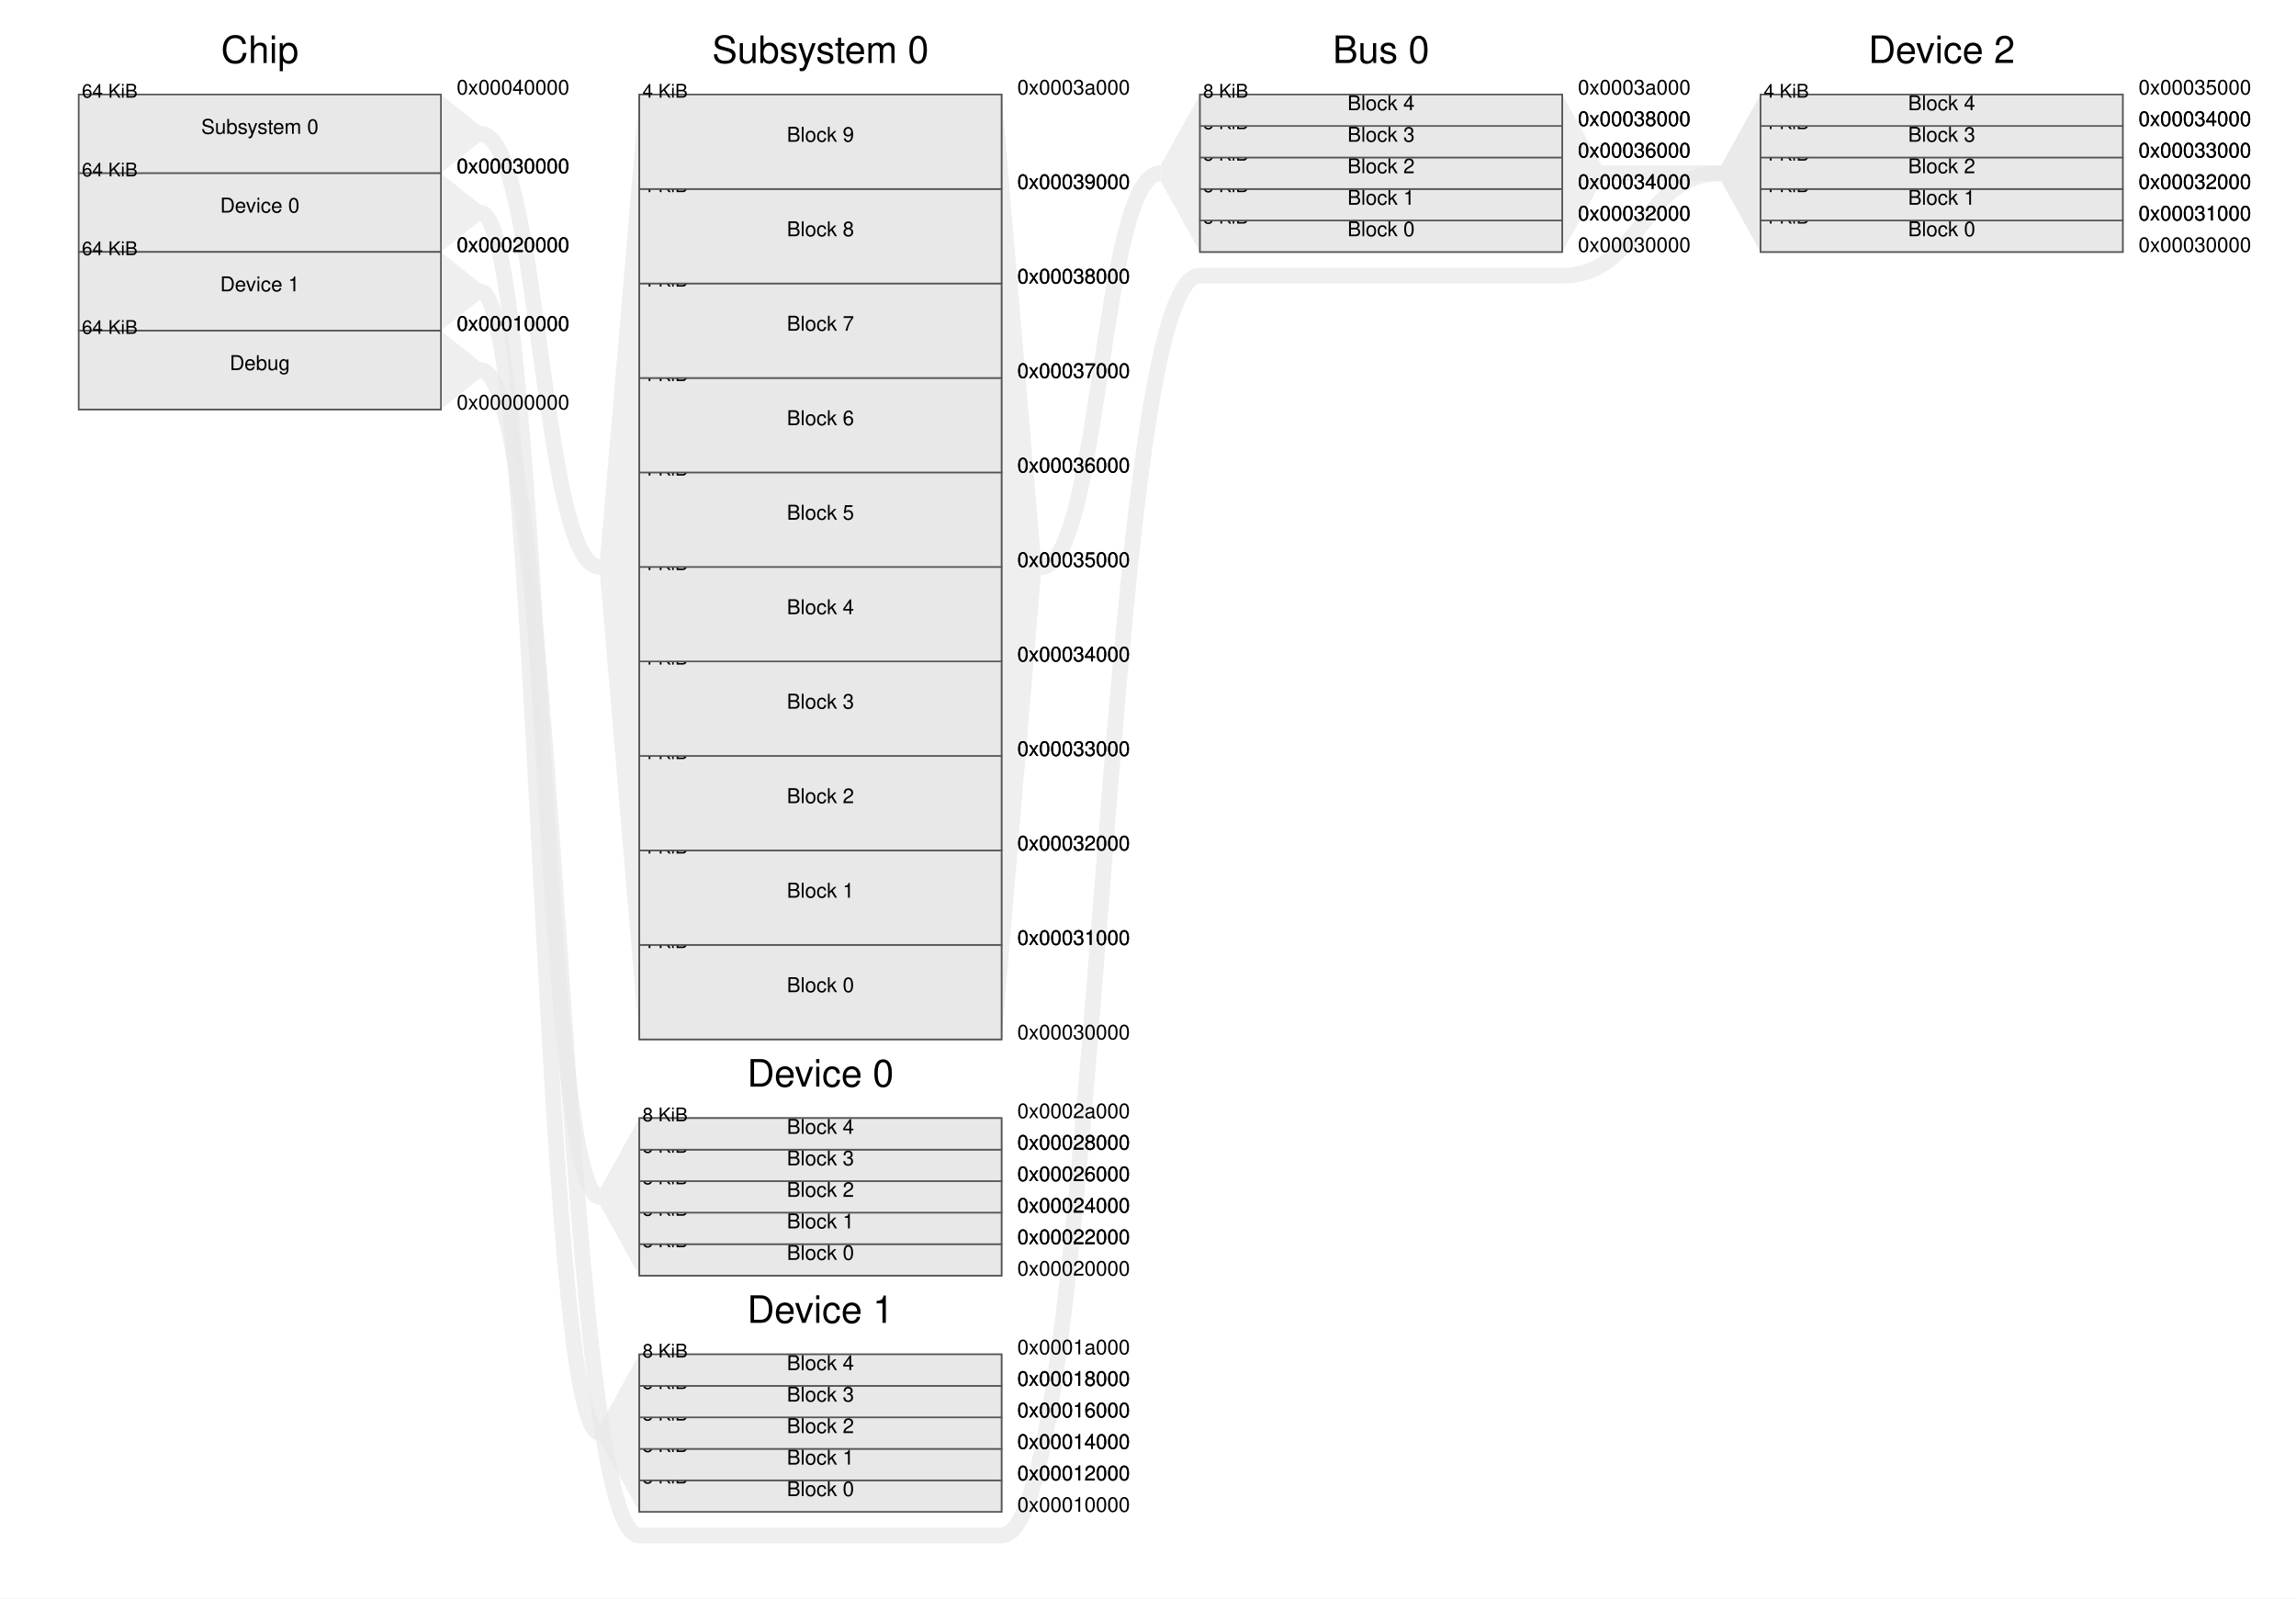
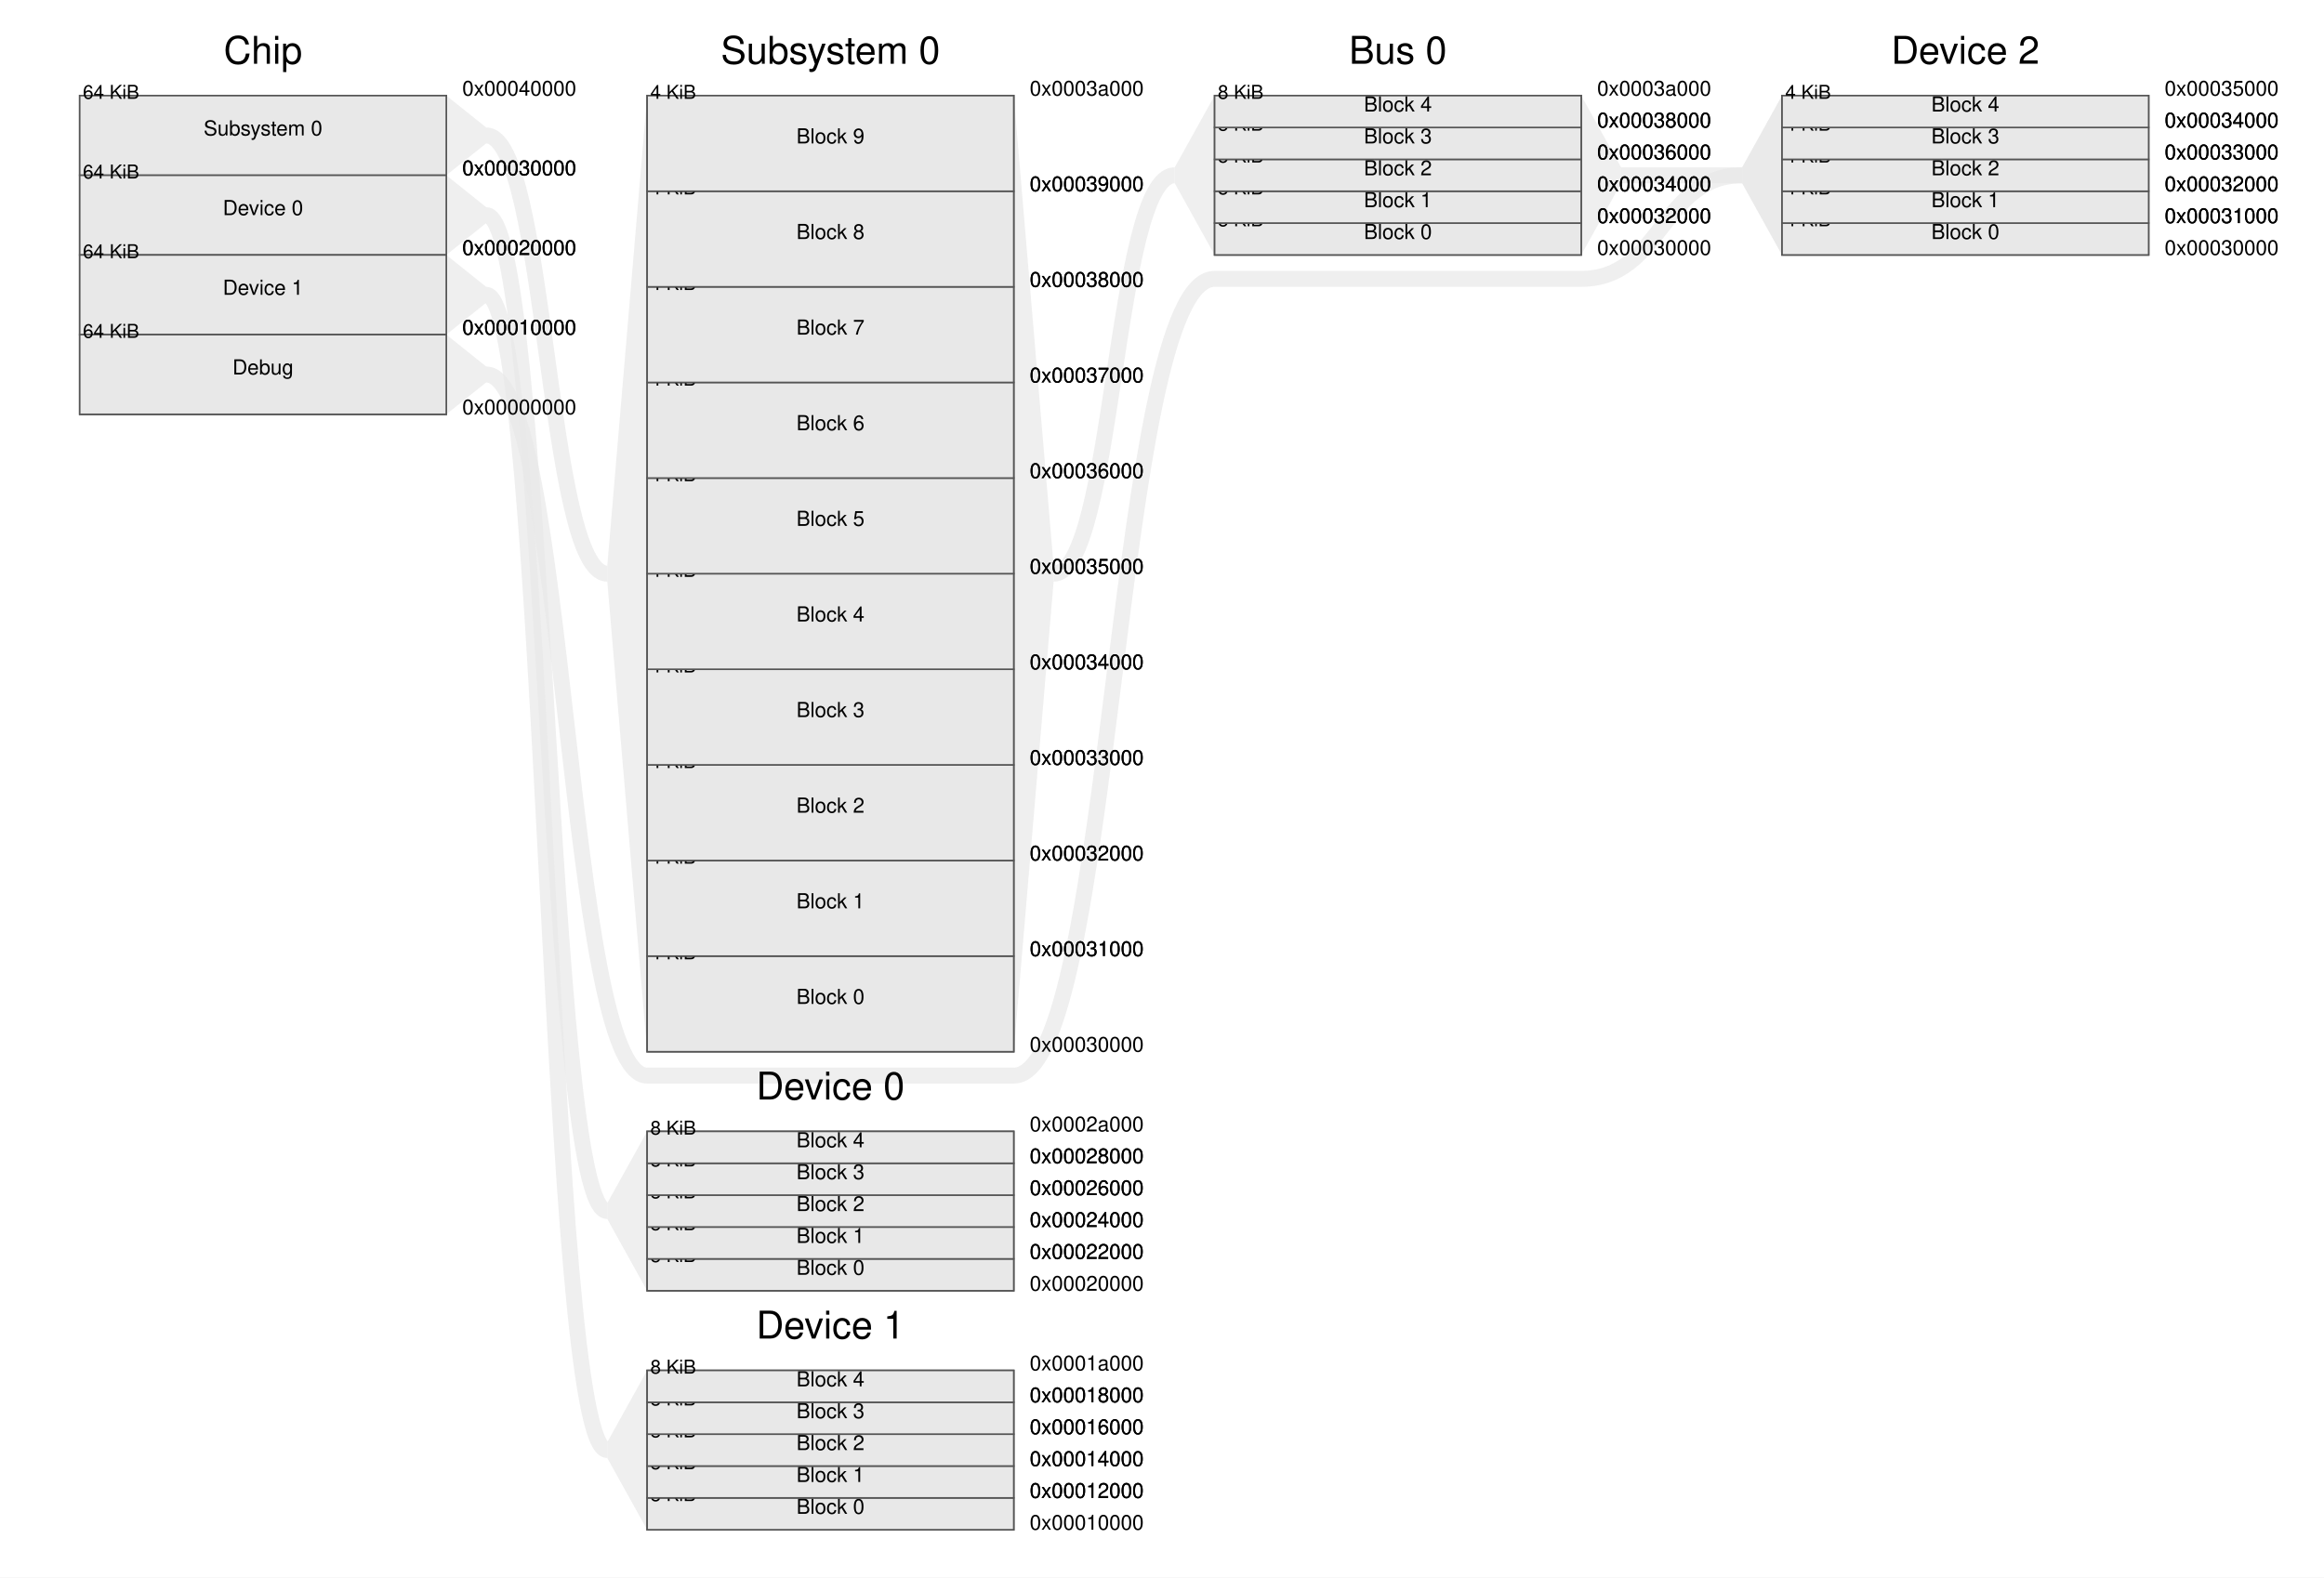
- <svg xmlns="http://www.w3.org/2000/svg" width="1458" height="1015" viewBox="0 0 1458 1015">
-   <rect x="0" y="0" width="1458" height="1015" fill="#ffffff" />
+ <svg xmlns="http://www.w3.org/2000/svg" width="1458" height="990" viewBox="0 0 1458 990">
+   <rect x="0" y="0" width="1458" height="990" fill="#ffffff" />
  <g>
    <g>
      <path d="M 280.0,110.0 L 305.0,90.0 L 305.0,80.0 L 280.0,60.0 Z" fill="#e8e8e8" stroke="none" opacity="0.7" />
      <path d="M 381.0,365.0 L 406.0,660.0 L 406.0,60.0 L 381.0,355.0 Z" fill="#e8e8e8" stroke="none" opacity="0.7" />
      <path d="M 305.0,85.0 C 343.0,85.0 343.0,360.0 381.0,360.0" fill="none" stroke="#e8e8e8" stroke-width="10" stroke-linecap="butt" opacity="0.7" />
    </g>
    <g>
      <path d="M 280.0,160.0 L 305.0,140.0 L 305.0,130.0 L 280.0,110.0 Z" fill="#e8e8e8" stroke="none" opacity="0.7" />
      <path d="M 381.0,765.0 L 406.0,810.0 L 406.0,710.0 L 381.0,755.0 Z" fill="#e8e8e8" stroke="none" opacity="0.7" />
      <path d="M 305.0,135.0 C 343.0,135.0 343.0,760.0 381.0,760.0" fill="none" stroke="#e8e8e8" stroke-width="10" stroke-linecap="butt" opacity="0.7" />
    </g>
    <g>
      <path d="M 280.0,210.0 L 305.0,190.0 L 305.0,180.0 L 280.0,160.0 Z" fill="#e8e8e8" stroke="none" opacity="0.7" />
      <path d="M 381.0,915.0 L 406.0,960.0 L 406.0,860.0 L 381.0,905.0 Z" fill="#e8e8e8" stroke="none" opacity="0.7" />
      <path d="M 305.0,185.0 C 343.0,185.0 343.0,910.0 381.0,910.0" fill="none" stroke="#e8e8e8" stroke-width="10" stroke-linecap="butt" opacity="0.7" />
    </g>
    <g>
      <path d="M 636.0,660.0 L 661.0,365.0 L 661.0,355.0 L 636.0,60.0 Z" fill="#e8e8e8" stroke="none" opacity="0.7" />
      <path d="M 737.0,115.0 L 762.0,160.0 L 762.0,60.0 L 737.0,105.0 Z" fill="#e8e8e8" stroke="none" opacity="0.7" />
      <path d="M 661.0,360.0 C 699.0,360.0 699.0,110.0 737.0,110.0" fill="none" stroke="#e8e8e8" stroke-width="10" stroke-linecap="butt" opacity="0.7" />
    </g>
    <g>
      <path d="M 992.0,160.0 L 1017.0,115.0 L 1017.0,105.0 L 992.0,60.0 Z" fill="#e8e8e8" stroke="none" opacity="0.7" />
      <path d="M 1093.0,115.0 L 1118.0,160.0 L 1118.0,60.0 L 1093.0,105.0 Z" fill="#e8e8e8" stroke="none" opacity="0.7" />
      <path d="M 1017.0,110.0 C 1055.0,110.0 1055.0,110.0 1093.0,110.0" fill="none" stroke="#e8e8e8" stroke-width="10" stroke-linecap="butt" opacity="0.7" />
    </g>
    <g>
      <path d="M 280.0,260.0 L 305.0,240.0 L 305.0,230.0 L 280.0,210.0 Z" fill="#e8e8e8" stroke="none" opacity="0.7" />
      <path d="M 1093.0,115.0 L 1118.0,160.0 L 1118.0,60.0 L 1093.0,105.0 Z" fill="#e8e8e8" stroke="none" opacity="0.7" />
-       <path d="M 305.0,235.0 C 355.5,235.0 355.5,975.0 406.0,975.0 L 636.0,975.0 C 699.0,975.0 699.0,175.0 762.0,175.0 L 992.0,175.0 C 1042.5,175.0 1042.5,110.0 1093.0,110.0" fill="none" stroke="#e8e8e8" stroke-width="10" stroke-linecap="butt" opacity="0.7" />
+       <path d="M 305.0,235.0 C 355.5,235.0 355.5,675.0 406.0,675.0 L 636.0,675.0 C 699.0,675.0 699.0,175.0 762.0,175.0 L 992.0,175.0 C 1042.5,175.0 1042.5,110.0 1093.0,110.0" fill="none" stroke="#e8e8e8" stroke-width="10" stroke-linecap="butt" opacity="0.7" />
    </g>
  </g>
  <g>
    <text x="115.0" y="-20" stroke="none" fill="#000000" stroke-width="0" font-size="24px" font-weight="normal" font-family="Helvetica" text-anchor="middle" alignment-baseline="middle" transform="translate(50.0,60.0)">Chip</text>
    <g transform="translate(50.0,60.0)">
      <rect x="0" y="0" width="230.0" height="200.0" fill="#ffffff" stroke="#555555" stroke-width="1" />
      <rect x="0" y="0.0" width="230.0" height="50.0" fill="#e8e8e8" stroke="#555555" stroke-width="1" />
      <text x="115.0" y="25.0" stroke="none" fill="#000000" stroke-width="0" font-size="13" font-weight="normal" font-family="Helvetica" text-anchor="middle" alignment-baseline="middle">Subsystem 0</text>
      <text x="240.0" y="50.0" stroke="none" fill="#000000" stroke-width="0" font-size="13" font-weight="normal" font-family="Helvetica" text-anchor="start" alignment-baseline="middle">0x00030000</text>
      <text x="240.0" y="0.0" stroke="none" fill="#000000" stroke-width="0" font-size="13" font-weight="normal" font-family="Helvetica" text-anchor="start" alignment-baseline="middle">0x00040000</text>
      <text x="2" y="2.0" stroke="none" fill="#000000" stroke-width="0" font-size="12px" font-weight="normal" font-family="Helvetica" text-anchor="start" alignment-baseline="hanging">64 KiB</text>
      <rect x="0" y="50.0" width="230.0" height="50.0" fill="#e8e8e8" stroke="#555555" stroke-width="1" />
      <text x="115.0" y="75.0" stroke="none" fill="#000000" stroke-width="0" font-size="13" font-weight="normal" font-family="Helvetica" text-anchor="middle" alignment-baseline="middle">Device 0</text>
      <text x="240.0" y="100.0" stroke="none" fill="#000000" stroke-width="0" font-size="13" font-weight="normal" font-family="Helvetica" text-anchor="start" alignment-baseline="middle">0x00020000</text>
      <text x="240.0" y="50.0" stroke="none" fill="#000000" stroke-width="0" font-size="13" font-weight="normal" font-family="Helvetica" text-anchor="start" alignment-baseline="middle">0x00030000</text>
      <text x="2" y="52.0" stroke="none" fill="#000000" stroke-width="0" font-size="12px" font-weight="normal" font-family="Helvetica" text-anchor="start" alignment-baseline="hanging">64 KiB</text>
      <rect x="0" y="100.0" width="230.0" height="50.0" fill="#e8e8e8" stroke="#555555" stroke-width="1" />
      <text x="115.0" y="125.0" stroke="none" fill="#000000" stroke-width="0" font-size="13" font-weight="normal" font-family="Helvetica" text-anchor="middle" alignment-baseline="middle">Device 1</text>
      <text x="240.0" y="150.0" stroke="none" fill="#000000" stroke-width="0" font-size="13" font-weight="normal" font-family="Helvetica" text-anchor="start" alignment-baseline="middle">0x00010000</text>
      <text x="240.0" y="100.0" stroke="none" fill="#000000" stroke-width="0" font-size="13" font-weight="normal" font-family="Helvetica" text-anchor="start" alignment-baseline="middle">0x00020000</text>
      <text x="2" y="102.0" stroke="none" fill="#000000" stroke-width="0" font-size="12px" font-weight="normal" font-family="Helvetica" text-anchor="start" alignment-baseline="hanging">64 KiB</text>
      <rect x="0" y="150.0" width="230.0" height="50.0" fill="#e8e8e8" stroke="#555555" stroke-width="1" />
      <text x="115.0" y="175.0" stroke="none" fill="#000000" stroke-width="0" font-size="13" font-weight="normal" font-family="Helvetica" text-anchor="middle" alignment-baseline="middle">Debug</text>
      <text x="240.0" y="200.0" stroke="none" fill="#000000" stroke-width="0" font-size="13" font-weight="normal" font-family="Helvetica" text-anchor="start" alignment-baseline="middle">0x00000000</text>
      <text x="240.0" y="150.0" stroke="none" fill="#000000" stroke-width="0" font-size="13" font-weight="normal" font-family="Helvetica" text-anchor="start" alignment-baseline="middle">0x00010000</text>
      <text x="2" y="152.0" stroke="none" fill="#000000" stroke-width="0" font-size="12px" font-weight="normal" font-family="Helvetica" text-anchor="start" alignment-baseline="hanging">64 KiB</text>
    </g>
  </g>
  <g>
    <text x="115.0" y="-20" stroke="none" fill="#000000" stroke-width="0" font-size="24px" font-weight="normal" font-family="Helvetica" text-anchor="middle" alignment-baseline="middle" transform="translate(406.0,60.0)">Subsystem 0</text>
    <g transform="translate(406.0,60.0)">
      <rect x="0" y="0" width="230.0" height="600.0" fill="#ffffff" stroke="#555555" stroke-width="1" />
      <rect x="0" y="540.0" width="230.0" height="60.0" fill="#e8e8e8" stroke="#555555" stroke-width="1" />
      <text x="115.0" y="570.0" stroke="none" fill="#000000" stroke-width="0" font-size="13" font-weight="normal" font-family="Helvetica" text-anchor="middle" alignment-baseline="middle">Block 0</text>
      <text x="240.0" y="600.0" stroke="none" fill="#000000" stroke-width="0" font-size="13" font-weight="normal" font-family="Helvetica" text-anchor="start" alignment-baseline="middle">0x00030000</text>
      <text x="240.0" y="540.0" stroke="none" fill="#000000" stroke-width="0" font-size="13" font-weight="normal" font-family="Helvetica" text-anchor="start" alignment-baseline="middle">0x00031000</text>
      <text x="2" y="542.0" stroke="none" fill="#000000" stroke-width="0" font-size="12px" font-weight="normal" font-family="Helvetica" text-anchor="start" alignment-baseline="hanging">4 KiB</text>
      <rect x="0" y="480.0" width="230.0" height="60.0" fill="#e8e8e8" stroke="#555555" stroke-width="1" />
      <text x="115.0" y="510.0" stroke="none" fill="#000000" stroke-width="0" font-size="13" font-weight="normal" font-family="Helvetica" text-anchor="middle" alignment-baseline="middle">Block 1</text>
      <text x="240.0" y="540.0" stroke="none" fill="#000000" stroke-width="0" font-size="13" font-weight="normal" font-family="Helvetica" text-anchor="start" alignment-baseline="middle">0x00031000</text>
      <text x="240.0" y="480.0" stroke="none" fill="#000000" stroke-width="0" font-size="13" font-weight="normal" font-family="Helvetica" text-anchor="start" alignment-baseline="middle">0x00032000</text>
      <text x="2" y="482.0" stroke="none" fill="#000000" stroke-width="0" font-size="12px" font-weight="normal" font-family="Helvetica" text-anchor="start" alignment-baseline="hanging">4 KiB</text>
      <rect x="0" y="420.0" width="230.0" height="60.0" fill="#e8e8e8" stroke="#555555" stroke-width="1" />
      <text x="115.0" y="450.0" stroke="none" fill="#000000" stroke-width="0" font-size="13" font-weight="normal" font-family="Helvetica" text-anchor="middle" alignment-baseline="middle">Block 2</text>
      <text x="240.0" y="480.0" stroke="none" fill="#000000" stroke-width="0" font-size="13" font-weight="normal" font-family="Helvetica" text-anchor="start" alignment-baseline="middle">0x00032000</text>
      <text x="240.0" y="420.0" stroke="none" fill="#000000" stroke-width="0" font-size="13" font-weight="normal" font-family="Helvetica" text-anchor="start" alignment-baseline="middle">0x00033000</text>
      <text x="2" y="422.0" stroke="none" fill="#000000" stroke-width="0" font-size="12px" font-weight="normal" font-family="Helvetica" text-anchor="start" alignment-baseline="hanging">4 KiB</text>
      <rect x="0" y="360.0" width="230.0" height="60.0" fill="#e8e8e8" stroke="#555555" stroke-width="1" />
      <text x="115.0" y="390.0" stroke="none" fill="#000000" stroke-width="0" font-size="13" font-weight="normal" font-family="Helvetica" text-anchor="middle" alignment-baseline="middle">Block 3</text>
      <text x="240.0" y="420.0" stroke="none" fill="#000000" stroke-width="0" font-size="13" font-weight="normal" font-family="Helvetica" text-anchor="start" alignment-baseline="middle">0x00033000</text>
      <text x="240.0" y="360.0" stroke="none" fill="#000000" stroke-width="0" font-size="13" font-weight="normal" font-family="Helvetica" text-anchor="start" alignment-baseline="middle">0x00034000</text>
      <text x="2" y="362.0" stroke="none" fill="#000000" stroke-width="0" font-size="12px" font-weight="normal" font-family="Helvetica" text-anchor="start" alignment-baseline="hanging">4 KiB</text>
      <rect x="0" y="300.0" width="230.0" height="60.0" fill="#e8e8e8" stroke="#555555" stroke-width="1" />
      <text x="115.0" y="330.0" stroke="none" fill="#000000" stroke-width="0" font-size="13" font-weight="normal" font-family="Helvetica" text-anchor="middle" alignment-baseline="middle">Block 4</text>
      <text x="240.0" y="360.0" stroke="none" fill="#000000" stroke-width="0" font-size="13" font-weight="normal" font-family="Helvetica" text-anchor="start" alignment-baseline="middle">0x00034000</text>
      <text x="240.0" y="300.0" stroke="none" fill="#000000" stroke-width="0" font-size="13" font-weight="normal" font-family="Helvetica" text-anchor="start" alignment-baseline="middle">0x00035000</text>
      <text x="2" y="302.0" stroke="none" fill="#000000" stroke-width="0" font-size="12px" font-weight="normal" font-family="Helvetica" text-anchor="start" alignment-baseline="hanging">4 KiB</text>
      <rect x="0" y="240.0" width="230.0" height="60.0" fill="#e8e8e8" stroke="#555555" stroke-width="1" />
      <text x="115.0" y="270.0" stroke="none" fill="#000000" stroke-width="0" font-size="13" font-weight="normal" font-family="Helvetica" text-anchor="middle" alignment-baseline="middle">Block 5</text>
      <text x="240.0" y="300.0" stroke="none" fill="#000000" stroke-width="0" font-size="13" font-weight="normal" font-family="Helvetica" text-anchor="start" alignment-baseline="middle">0x00035000</text>
      <text x="240.0" y="240.0" stroke="none" fill="#000000" stroke-width="0" font-size="13" font-weight="normal" font-family="Helvetica" text-anchor="start" alignment-baseline="middle">0x00036000</text>
      <text x="2" y="242.0" stroke="none" fill="#000000" stroke-width="0" font-size="12px" font-weight="normal" font-family="Helvetica" text-anchor="start" alignment-baseline="hanging">4 KiB</text>
      <rect x="0" y="180.0" width="230.0" height="60.0" fill="#e8e8e8" stroke="#555555" stroke-width="1" />
      <text x="115.0" y="210.0" stroke="none" fill="#000000" stroke-width="0" font-size="13" font-weight="normal" font-family="Helvetica" text-anchor="middle" alignment-baseline="middle">Block 6</text>
      <text x="240.0" y="240.0" stroke="none" fill="#000000" stroke-width="0" font-size="13" font-weight="normal" font-family="Helvetica" text-anchor="start" alignment-baseline="middle">0x00036000</text>
      <text x="240.0" y="180.0" stroke="none" fill="#000000" stroke-width="0" font-size="13" font-weight="normal" font-family="Helvetica" text-anchor="start" alignment-baseline="middle">0x00037000</text>
      <text x="2" y="182.0" stroke="none" fill="#000000" stroke-width="0" font-size="12px" font-weight="normal" font-family="Helvetica" text-anchor="start" alignment-baseline="hanging">4 KiB</text>
      <rect x="0" y="120.0" width="230.0" height="60.0" fill="#e8e8e8" stroke="#555555" stroke-width="1" />
      <text x="115.0" y="150.0" stroke="none" fill="#000000" stroke-width="0" font-size="13" font-weight="normal" font-family="Helvetica" text-anchor="middle" alignment-baseline="middle">Block 7</text>
      <text x="240.0" y="180.0" stroke="none" fill="#000000" stroke-width="0" font-size="13" font-weight="normal" font-family="Helvetica" text-anchor="start" alignment-baseline="middle">0x00037000</text>
      <text x="240.0" y="120.0" stroke="none" fill="#000000" stroke-width="0" font-size="13" font-weight="normal" font-family="Helvetica" text-anchor="start" alignment-baseline="middle">0x00038000</text>
      <text x="2" y="122.0" stroke="none" fill="#000000" stroke-width="0" font-size="12px" font-weight="normal" font-family="Helvetica" text-anchor="start" alignment-baseline="hanging">4 KiB</text>
      <rect x="0" y="60.0" width="230.0" height="60.0" fill="#e8e8e8" stroke="#555555" stroke-width="1" />
      <text x="115.0" y="90.0" stroke="none" fill="#000000" stroke-width="0" font-size="13" font-weight="normal" font-family="Helvetica" text-anchor="middle" alignment-baseline="middle">Block 8</text>
      <text x="240.0" y="120.0" stroke="none" fill="#000000" stroke-width="0" font-size="13" font-weight="normal" font-family="Helvetica" text-anchor="start" alignment-baseline="middle">0x00038000</text>
      <text x="240.0" y="60.0" stroke="none" fill="#000000" stroke-width="0" font-size="13" font-weight="normal" font-family="Helvetica" text-anchor="start" alignment-baseline="middle">0x00039000</text>
      <text x="2" y="62.0" stroke="none" fill="#000000" stroke-width="0" font-size="12px" font-weight="normal" font-family="Helvetica" text-anchor="start" alignment-baseline="hanging">4 KiB</text>
      <rect x="0" y="0.0" width="230.0" height="60.0" fill="#e8e8e8" stroke="#555555" stroke-width="1" />
      <text x="115.0" y="30.0" stroke="none" fill="#000000" stroke-width="0" font-size="13" font-weight="normal" font-family="Helvetica" text-anchor="middle" alignment-baseline="middle">Block 9</text>
      <text x="240.0" y="60.0" stroke="none" fill="#000000" stroke-width="0" font-size="13" font-weight="normal" font-family="Helvetica" text-anchor="start" alignment-baseline="middle">0x00039000</text>
      <text x="240.0" y="0.0" stroke="none" fill="#000000" stroke-width="0" font-size="13" font-weight="normal" font-family="Helvetica" text-anchor="start" alignment-baseline="middle">0x0003a000</text>
      <text x="2" y="2.0" stroke="none" fill="#000000" stroke-width="0" font-size="12px" font-weight="normal" font-family="Helvetica" text-anchor="start" alignment-baseline="hanging">4 KiB</text>
    </g>
  </g>
  <g>
    <text x="115.0" y="-20" stroke="none" fill="#000000" stroke-width="0" font-size="24px" font-weight="normal" font-family="Helvetica" text-anchor="middle" alignment-baseline="middle" transform="translate(406.0,710.0)">Device 0</text>
    <g transform="translate(406.0,710.0)">
      <rect x="0" y="0" width="230.0" height="100.0" fill="#ffffff" stroke="#555555" stroke-width="1" />
      <rect x="0" y="80.0" width="230.0" height="20.0" fill="#e8e8e8" stroke="#555555" stroke-width="1" />
      <text x="115.0" y="90.0" stroke="none" fill="#000000" stroke-width="0" font-size="13" font-weight="normal" font-family="Helvetica" text-anchor="middle" alignment-baseline="middle">Block 0</text>
      <text x="240.0" y="100.0" stroke="none" fill="#000000" stroke-width="0" font-size="13" font-weight="normal" font-family="Helvetica" text-anchor="start" alignment-baseline="middle">0x00020000</text>
      <text x="240.0" y="80.0" stroke="none" fill="#000000" stroke-width="0" font-size="13" font-weight="normal" font-family="Helvetica" text-anchor="start" alignment-baseline="middle">0x00022000</text>
      <text x="2" y="82.0" stroke="none" fill="#000000" stroke-width="0" font-size="12px" font-weight="normal" font-family="Helvetica" text-anchor="start" alignment-baseline="hanging">8 KiB</text>
      <rect x="0" y="60.0" width="230.0" height="20.0" fill="#e8e8e8" stroke="#555555" stroke-width="1" />
      <text x="115.0" y="70.0" stroke="none" fill="#000000" stroke-width="0" font-size="13" font-weight="normal" font-family="Helvetica" text-anchor="middle" alignment-baseline="middle">Block 1</text>
      <text x="240.0" y="80.0" stroke="none" fill="#000000" stroke-width="0" font-size="13" font-weight="normal" font-family="Helvetica" text-anchor="start" alignment-baseline="middle">0x00022000</text>
      <text x="240.0" y="60.0" stroke="none" fill="#000000" stroke-width="0" font-size="13" font-weight="normal" font-family="Helvetica" text-anchor="start" alignment-baseline="middle">0x00024000</text>
      <text x="2" y="62.0" stroke="none" fill="#000000" stroke-width="0" font-size="12px" font-weight="normal" font-family="Helvetica" text-anchor="start" alignment-baseline="hanging">8 KiB</text>
      <rect x="0" y="40.0" width="230.0" height="20.0" fill="#e8e8e8" stroke="#555555" stroke-width="1" />
      <text x="115.0" y="50.0" stroke="none" fill="#000000" stroke-width="0" font-size="13" font-weight="normal" font-family="Helvetica" text-anchor="middle" alignment-baseline="middle">Block 2</text>
      <text x="240.0" y="60.0" stroke="none" fill="#000000" stroke-width="0" font-size="13" font-weight="normal" font-family="Helvetica" text-anchor="start" alignment-baseline="middle">0x00024000</text>
      <text x="240.0" y="40.0" stroke="none" fill="#000000" stroke-width="0" font-size="13" font-weight="normal" font-family="Helvetica" text-anchor="start" alignment-baseline="middle">0x00026000</text>
      <text x="2" y="42.0" stroke="none" fill="#000000" stroke-width="0" font-size="12px" font-weight="normal" font-family="Helvetica" text-anchor="start" alignment-baseline="hanging">8 KiB</text>
      <rect x="0" y="20.0" width="230.0" height="20.0" fill="#e8e8e8" stroke="#555555" stroke-width="1" />
      <text x="115.0" y="30.0" stroke="none" fill="#000000" stroke-width="0" font-size="13" font-weight="normal" font-family="Helvetica" text-anchor="middle" alignment-baseline="middle">Block 3</text>
      <text x="240.0" y="40.0" stroke="none" fill="#000000" stroke-width="0" font-size="13" font-weight="normal" font-family="Helvetica" text-anchor="start" alignment-baseline="middle">0x00026000</text>
      <text x="240.0" y="20.0" stroke="none" fill="#000000" stroke-width="0" font-size="13" font-weight="normal" font-family="Helvetica" text-anchor="start" alignment-baseline="middle">0x00028000</text>
      <text x="2" y="22.0" stroke="none" fill="#000000" stroke-width="0" font-size="12px" font-weight="normal" font-family="Helvetica" text-anchor="start" alignment-baseline="hanging">8 KiB</text>
      <rect x="0" y="0.0" width="230.0" height="20.0" fill="#e8e8e8" stroke="#555555" stroke-width="1" />
      <text x="115.0" y="10.0" stroke="none" fill="#000000" stroke-width="0" font-size="13" font-weight="normal" font-family="Helvetica" text-anchor="middle" alignment-baseline="middle">Block 4</text>
      <text x="240.0" y="20.0" stroke="none" fill="#000000" stroke-width="0" font-size="13" font-weight="normal" font-family="Helvetica" text-anchor="start" alignment-baseline="middle">0x00028000</text>
      <text x="240.0" y="0.0" stroke="none" fill="#000000" stroke-width="0" font-size="13" font-weight="normal" font-family="Helvetica" text-anchor="start" alignment-baseline="middle">0x0002a000</text>
      <text x="2" y="2.0" stroke="none" fill="#000000" stroke-width="0" font-size="12px" font-weight="normal" font-family="Helvetica" text-anchor="start" alignment-baseline="hanging">8 KiB</text>
    </g>
  </g>
  <g>
    <text x="115.0" y="-20" stroke="none" fill="#000000" stroke-width="0" font-size="24px" font-weight="normal" font-family="Helvetica" text-anchor="middle" alignment-baseline="middle" transform="translate(406.0,860.0)">Device 1</text>
    <g transform="translate(406.0,860.0)">
      <rect x="0" y="0" width="230.0" height="100.0" fill="#ffffff" stroke="#555555" stroke-width="1" />
      <rect x="0" y="80.0" width="230.0" height="20.0" fill="#e8e8e8" stroke="#555555" stroke-width="1" />
      <text x="115.0" y="90.0" stroke="none" fill="#000000" stroke-width="0" font-size="13" font-weight="normal" font-family="Helvetica" text-anchor="middle" alignment-baseline="middle">Block 0</text>
      <text x="240.0" y="100.0" stroke="none" fill="#000000" stroke-width="0" font-size="13" font-weight="normal" font-family="Helvetica" text-anchor="start" alignment-baseline="middle">0x00010000</text>
      <text x="240.0" y="80.0" stroke="none" fill="#000000" stroke-width="0" font-size="13" font-weight="normal" font-family="Helvetica" text-anchor="start" alignment-baseline="middle">0x00012000</text>
      <text x="2" y="82.0" stroke="none" fill="#000000" stroke-width="0" font-size="12px" font-weight="normal" font-family="Helvetica" text-anchor="start" alignment-baseline="hanging">8 KiB</text>
      <rect x="0" y="60.0" width="230.0" height="20.0" fill="#e8e8e8" stroke="#555555" stroke-width="1" />
      <text x="115.0" y="70.0" stroke="none" fill="#000000" stroke-width="0" font-size="13" font-weight="normal" font-family="Helvetica" text-anchor="middle" alignment-baseline="middle">Block 1</text>
      <text x="240.0" y="80.0" stroke="none" fill="#000000" stroke-width="0" font-size="13" font-weight="normal" font-family="Helvetica" text-anchor="start" alignment-baseline="middle">0x00012000</text>
      <text x="240.0" y="60.0" stroke="none" fill="#000000" stroke-width="0" font-size="13" font-weight="normal" font-family="Helvetica" text-anchor="start" alignment-baseline="middle">0x00014000</text>
      <text x="2" y="62.0" stroke="none" fill="#000000" stroke-width="0" font-size="12px" font-weight="normal" font-family="Helvetica" text-anchor="start" alignment-baseline="hanging">8 KiB</text>
      <rect x="0" y="40.0" width="230.0" height="20.0" fill="#e8e8e8" stroke="#555555" stroke-width="1" />
      <text x="115.0" y="50.0" stroke="none" fill="#000000" stroke-width="0" font-size="13" font-weight="normal" font-family="Helvetica" text-anchor="middle" alignment-baseline="middle">Block 2</text>
      <text x="240.0" y="60.0" stroke="none" fill="#000000" stroke-width="0" font-size="13" font-weight="normal" font-family="Helvetica" text-anchor="start" alignment-baseline="middle">0x00014000</text>
      <text x="240.0" y="40.0" stroke="none" fill="#000000" stroke-width="0" font-size="13" font-weight="normal" font-family="Helvetica" text-anchor="start" alignment-baseline="middle">0x00016000</text>
      <text x="2" y="42.0" stroke="none" fill="#000000" stroke-width="0" font-size="12px" font-weight="normal" font-family="Helvetica" text-anchor="start" alignment-baseline="hanging">8 KiB</text>
      <rect x="0" y="20.0" width="230.0" height="20.0" fill="#e8e8e8" stroke="#555555" stroke-width="1" />
      <text x="115.0" y="30.0" stroke="none" fill="#000000" stroke-width="0" font-size="13" font-weight="normal" font-family="Helvetica" text-anchor="middle" alignment-baseline="middle">Block 3</text>
      <text x="240.0" y="40.0" stroke="none" fill="#000000" stroke-width="0" font-size="13" font-weight="normal" font-family="Helvetica" text-anchor="start" alignment-baseline="middle">0x00016000</text>
      <text x="240.0" y="20.0" stroke="none" fill="#000000" stroke-width="0" font-size="13" font-weight="normal" font-family="Helvetica" text-anchor="start" alignment-baseline="middle">0x00018000</text>
      <text x="2" y="22.0" stroke="none" fill="#000000" stroke-width="0" font-size="12px" font-weight="normal" font-family="Helvetica" text-anchor="start" alignment-baseline="hanging">8 KiB</text>
      <rect x="0" y="0.0" width="230.0" height="20.0" fill="#e8e8e8" stroke="#555555" stroke-width="1" />
      <text x="115.0" y="10.0" stroke="none" fill="#000000" stroke-width="0" font-size="13" font-weight="normal" font-family="Helvetica" text-anchor="middle" alignment-baseline="middle">Block 4</text>
      <text x="240.0" y="20.0" stroke="none" fill="#000000" stroke-width="0" font-size="13" font-weight="normal" font-family="Helvetica" text-anchor="start" alignment-baseline="middle">0x00018000</text>
      <text x="240.0" y="0.0" stroke="none" fill="#000000" stroke-width="0" font-size="13" font-weight="normal" font-family="Helvetica" text-anchor="start" alignment-baseline="middle">0x0001a000</text>
      <text x="2" y="2.0" stroke="none" fill="#000000" stroke-width="0" font-size="12px" font-weight="normal" font-family="Helvetica" text-anchor="start" alignment-baseline="hanging">8 KiB</text>
    </g>
  </g>
  <g>
    <text x="115.0" y="-20" stroke="none" fill="#000000" stroke-width="0" font-size="24px" font-weight="normal" font-family="Helvetica" text-anchor="middle" alignment-baseline="middle" transform="translate(762.0,60.0)">Bus 0</text>
    <g transform="translate(762.0,60.0)">
      <rect x="0" y="0" width="230.0" height="100.0" fill="#ffffff" stroke="#555555" stroke-width="1" />
      <rect x="0" y="80.0" width="230.0" height="20.0" fill="#e8e8e8" stroke="#555555" stroke-width="1" />
      <text x="115.0" y="90.0" stroke="none" fill="#000000" stroke-width="0" font-size="13" font-weight="normal" font-family="Helvetica" text-anchor="middle" alignment-baseline="middle">Block 0</text>
      <text x="240.0" y="100.0" stroke="none" fill="#000000" stroke-width="0" font-size="13" font-weight="normal" font-family="Helvetica" text-anchor="start" alignment-baseline="middle">0x00030000</text>
      <text x="240.0" y="80.0" stroke="none" fill="#000000" stroke-width="0" font-size="13" font-weight="normal" font-family="Helvetica" text-anchor="start" alignment-baseline="middle">0x00032000</text>
      <text x="2" y="82.0" stroke="none" fill="#000000" stroke-width="0" font-size="12px" font-weight="normal" font-family="Helvetica" text-anchor="start" alignment-baseline="hanging">8 KiB</text>
      <rect x="0" y="60.0" width="230.0" height="20.0" fill="#e8e8e8" stroke="#555555" stroke-width="1" />
      <text x="115.0" y="70.0" stroke="none" fill="#000000" stroke-width="0" font-size="13" font-weight="normal" font-family="Helvetica" text-anchor="middle" alignment-baseline="middle">Block 1</text>
      <text x="240.0" y="80.0" stroke="none" fill="#000000" stroke-width="0" font-size="13" font-weight="normal" font-family="Helvetica" text-anchor="start" alignment-baseline="middle">0x00032000</text>
      <text x="240.0" y="60.0" stroke="none" fill="#000000" stroke-width="0" font-size="13" font-weight="normal" font-family="Helvetica" text-anchor="start" alignment-baseline="middle">0x00034000</text>
      <text x="2" y="62.0" stroke="none" fill="#000000" stroke-width="0" font-size="12px" font-weight="normal" font-family="Helvetica" text-anchor="start" alignment-baseline="hanging">8 KiB</text>
      <rect x="0" y="40.0" width="230.0" height="20.0" fill="#e8e8e8" stroke="#555555" stroke-width="1" />
      <text x="115.0" y="50.0" stroke="none" fill="#000000" stroke-width="0" font-size="13" font-weight="normal" font-family="Helvetica" text-anchor="middle" alignment-baseline="middle">Block 2</text>
      <text x="240.0" y="60.0" stroke="none" fill="#000000" stroke-width="0" font-size="13" font-weight="normal" font-family="Helvetica" text-anchor="start" alignment-baseline="middle">0x00034000</text>
      <text x="240.0" y="40.0" stroke="none" fill="#000000" stroke-width="0" font-size="13" font-weight="normal" font-family="Helvetica" text-anchor="start" alignment-baseline="middle">0x00036000</text>
      <text x="2" y="42.0" stroke="none" fill="#000000" stroke-width="0" font-size="12px" font-weight="normal" font-family="Helvetica" text-anchor="start" alignment-baseline="hanging">8 KiB</text>
      <rect x="0" y="20.0" width="230.0" height="20.0" fill="#e8e8e8" stroke="#555555" stroke-width="1" />
      <text x="115.0" y="30.0" stroke="none" fill="#000000" stroke-width="0" font-size="13" font-weight="normal" font-family="Helvetica" text-anchor="middle" alignment-baseline="middle">Block 3</text>
      <text x="240.0" y="40.0" stroke="none" fill="#000000" stroke-width="0" font-size="13" font-weight="normal" font-family="Helvetica" text-anchor="start" alignment-baseline="middle">0x00036000</text>
      <text x="240.0" y="20.0" stroke="none" fill="#000000" stroke-width="0" font-size="13" font-weight="normal" font-family="Helvetica" text-anchor="start" alignment-baseline="middle">0x00038000</text>
      <text x="2" y="22.0" stroke="none" fill="#000000" stroke-width="0" font-size="12px" font-weight="normal" font-family="Helvetica" text-anchor="start" alignment-baseline="hanging">8 KiB</text>
      <rect x="0" y="0.0" width="230.0" height="20.0" fill="#e8e8e8" stroke="#555555" stroke-width="1" />
      <text x="115.0" y="10.0" stroke="none" fill="#000000" stroke-width="0" font-size="13" font-weight="normal" font-family="Helvetica" text-anchor="middle" alignment-baseline="middle">Block 4</text>
      <text x="240.0" y="20.0" stroke="none" fill="#000000" stroke-width="0" font-size="13" font-weight="normal" font-family="Helvetica" text-anchor="start" alignment-baseline="middle">0x00038000</text>
      <text x="240.0" y="0.0" stroke="none" fill="#000000" stroke-width="0" font-size="13" font-weight="normal" font-family="Helvetica" text-anchor="start" alignment-baseline="middle">0x0003a000</text>
      <text x="2" y="2.0" stroke="none" fill="#000000" stroke-width="0" font-size="12px" font-weight="normal" font-family="Helvetica" text-anchor="start" alignment-baseline="hanging">8 KiB</text>
    </g>
  </g>
  <g>
    <text x="115.0" y="-20" stroke="none" fill="#000000" stroke-width="0" font-size="24px" font-weight="normal" font-family="Helvetica" text-anchor="middle" alignment-baseline="middle" transform="translate(1118.0,60.0)">Device 2</text>
    <g transform="translate(1118.0,60.0)">
      <rect x="0" y="0" width="230.0" height="100.0" fill="#ffffff" stroke="#555555" stroke-width="1" />
      <rect x="0" y="80.0" width="230.0" height="20.0" fill="#e8e8e8" stroke="#555555" stroke-width="1" />
      <text x="115.0" y="90.0" stroke="none" fill="#000000" stroke-width="0" font-size="13" font-weight="normal" font-family="Helvetica" text-anchor="middle" alignment-baseline="middle">Block 0</text>
      <text x="240.0" y="100.0" stroke="none" fill="#000000" stroke-width="0" font-size="13" font-weight="normal" font-family="Helvetica" text-anchor="start" alignment-baseline="middle">0x00030000</text>
      <text x="240.0" y="80.0" stroke="none" fill="#000000" stroke-width="0" font-size="13" font-weight="normal" font-family="Helvetica" text-anchor="start" alignment-baseline="middle">0x00031000</text>
      <text x="2" y="82.0" stroke="none" fill="#000000" stroke-width="0" font-size="12px" font-weight="normal" font-family="Helvetica" text-anchor="start" alignment-baseline="hanging">4 KiB</text>
      <rect x="0" y="60.0" width="230.0" height="20.0" fill="#e8e8e8" stroke="#555555" stroke-width="1" />
      <text x="115.0" y="70.0" stroke="none" fill="#000000" stroke-width="0" font-size="13" font-weight="normal" font-family="Helvetica" text-anchor="middle" alignment-baseline="middle">Block 1</text>
      <text x="240.0" y="80.0" stroke="none" fill="#000000" stroke-width="0" font-size="13" font-weight="normal" font-family="Helvetica" text-anchor="start" alignment-baseline="middle">0x00031000</text>
      <text x="240.0" y="60.0" stroke="none" fill="#000000" stroke-width="0" font-size="13" font-weight="normal" font-family="Helvetica" text-anchor="start" alignment-baseline="middle">0x00032000</text>
      <text x="2" y="62.0" stroke="none" fill="#000000" stroke-width="0" font-size="12px" font-weight="normal" font-family="Helvetica" text-anchor="start" alignment-baseline="hanging">4 KiB</text>
      <rect x="0" y="40.0" width="230.0" height="20.0" fill="#e8e8e8" stroke="#555555" stroke-width="1" />
      <text x="115.0" y="50.0" stroke="none" fill="#000000" stroke-width="0" font-size="13" font-weight="normal" font-family="Helvetica" text-anchor="middle" alignment-baseline="middle">Block 2</text>
      <text x="240.0" y="60.0" stroke="none" fill="#000000" stroke-width="0" font-size="13" font-weight="normal" font-family="Helvetica" text-anchor="start" alignment-baseline="middle">0x00032000</text>
      <text x="240.0" y="40.0" stroke="none" fill="#000000" stroke-width="0" font-size="13" font-weight="normal" font-family="Helvetica" text-anchor="start" alignment-baseline="middle">0x00033000</text>
      <text x="2" y="42.0" stroke="none" fill="#000000" stroke-width="0" font-size="12px" font-weight="normal" font-family="Helvetica" text-anchor="start" alignment-baseline="hanging">4 KiB</text>
      <rect x="0" y="20.0" width="230.0" height="20.0" fill="#e8e8e8" stroke="#555555" stroke-width="1" />
      <text x="115.0" y="30.0" stroke="none" fill="#000000" stroke-width="0" font-size="13" font-weight="normal" font-family="Helvetica" text-anchor="middle" alignment-baseline="middle">Block 3</text>
      <text x="240.0" y="40.0" stroke="none" fill="#000000" stroke-width="0" font-size="13" font-weight="normal" font-family="Helvetica" text-anchor="start" alignment-baseline="middle">0x00033000</text>
      <text x="240.0" y="20.0" stroke="none" fill="#000000" stroke-width="0" font-size="13" font-weight="normal" font-family="Helvetica" text-anchor="start" alignment-baseline="middle">0x00034000</text>
      <text x="2" y="22.0" stroke="none" fill="#000000" stroke-width="0" font-size="12px" font-weight="normal" font-family="Helvetica" text-anchor="start" alignment-baseline="hanging">4 KiB</text>
      <rect x="0" y="0.0" width="230.0" height="20.0" fill="#e8e8e8" stroke="#555555" stroke-width="1" />
      <text x="115.0" y="10.0" stroke="none" fill="#000000" stroke-width="0" font-size="13" font-weight="normal" font-family="Helvetica" text-anchor="middle" alignment-baseline="middle">Block 4</text>
      <text x="240.0" y="20.0" stroke="none" fill="#000000" stroke-width="0" font-size="13" font-weight="normal" font-family="Helvetica" text-anchor="start" alignment-baseline="middle">0x00034000</text>
      <text x="240.0" y="0.0" stroke="none" fill="#000000" stroke-width="0" font-size="13" font-weight="normal" font-family="Helvetica" text-anchor="start" alignment-baseline="middle">0x00035000</text>
      <text x="2" y="2.0" stroke="none" fill="#000000" stroke-width="0" font-size="12px" font-weight="normal" font-family="Helvetica" text-anchor="start" alignment-baseline="hanging">4 KiB</text>
    </g>
  </g>
  <g>
    <g transform="translate(50.0,60.0)" />
    <g transform="translate(406.0,60.0)" />
    <g transform="translate(406.0,710.0)" />
    <g transform="translate(406.0,860.0)" />
    <g transform="translate(762.0,60.0)" />
    <g transform="translate(1118.0,60.0)" />
  </g>
  <g>
    <g transform="translate(50.0,60.0)">
      <g />
      <g />
      <g />
      <g />
    </g>
    <g transform="translate(406.0,60.0)">
      <g />
      <g />
      <g />
      <g />
      <g />
      <g />
      <g />
      <g />
      <g />
      <g />
    </g>
    <g transform="translate(406.0,710.0)">
      <g />
      <g />
      <g />
      <g />
      <g />
    </g>
    <g transform="translate(406.0,860.0)">
      <g />
      <g />
      <g />
      <g />
      <g />
    </g>
    <g transform="translate(762.0,60.0)">
      <g />
      <g />
      <g />
      <g />
      <g />
    </g>
    <g transform="translate(1118.0,60.0)">
      <g />
      <g />
      <g />
      <g />
      <g />
    </g>
  </g>
</svg>
